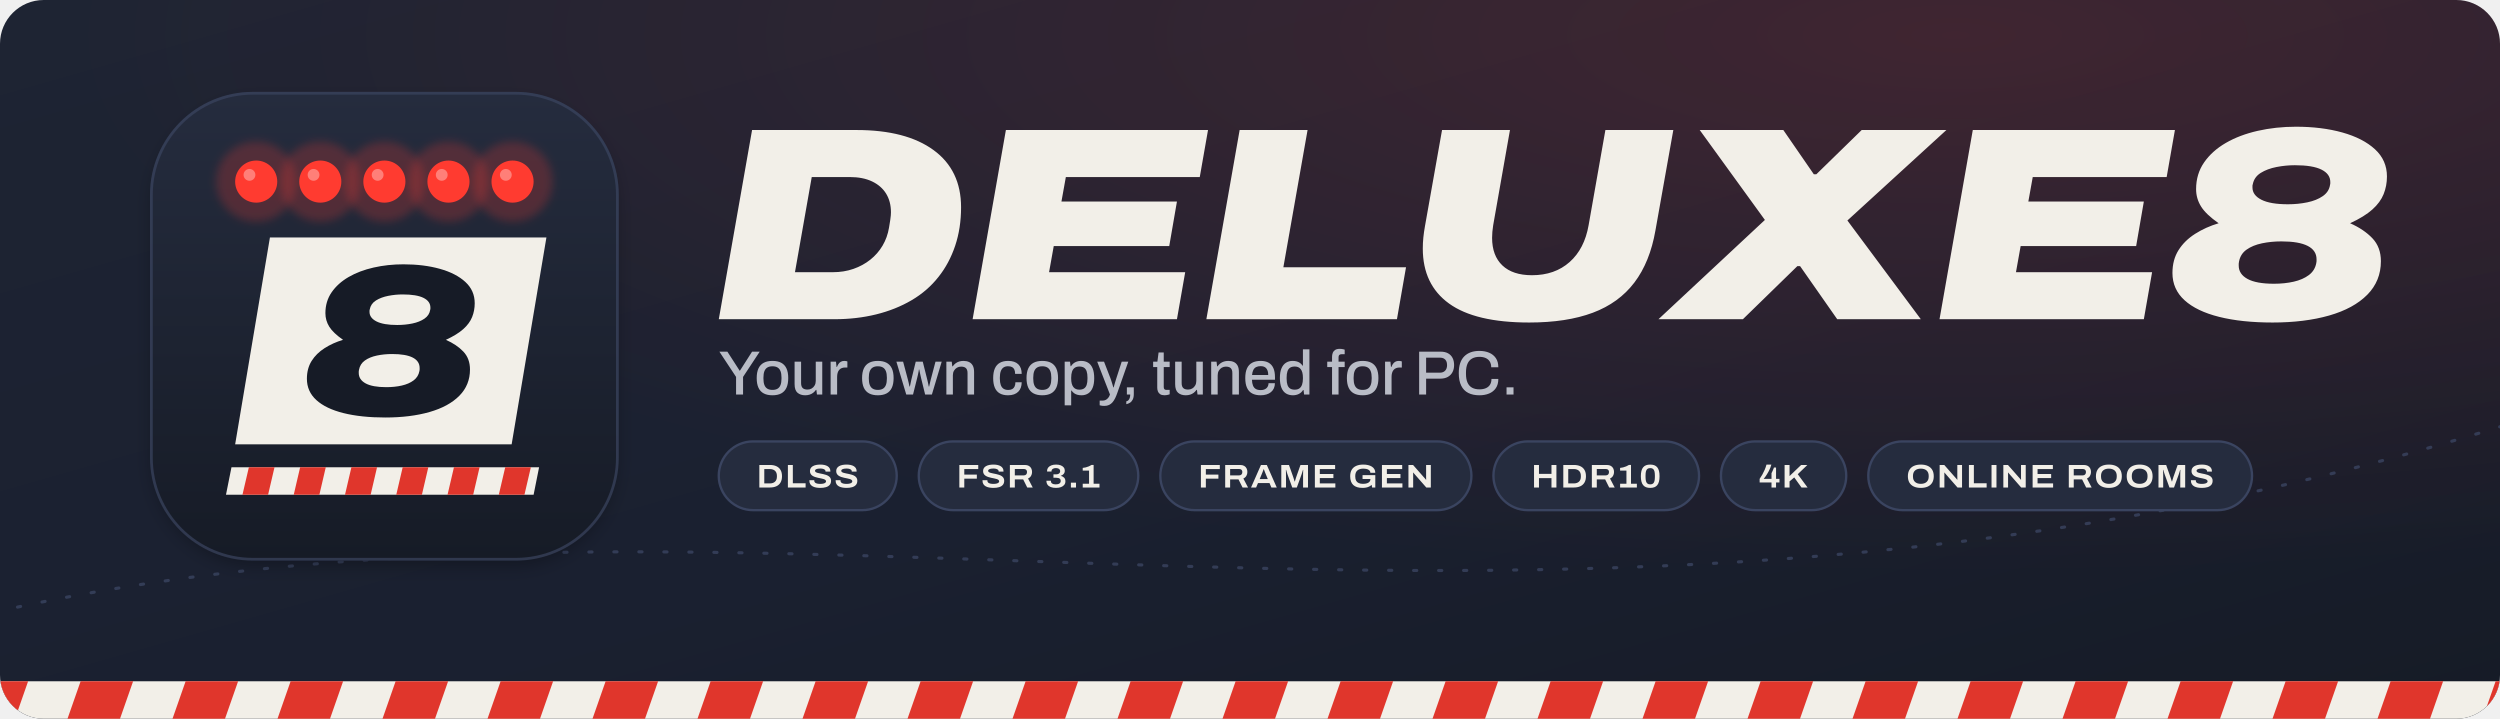
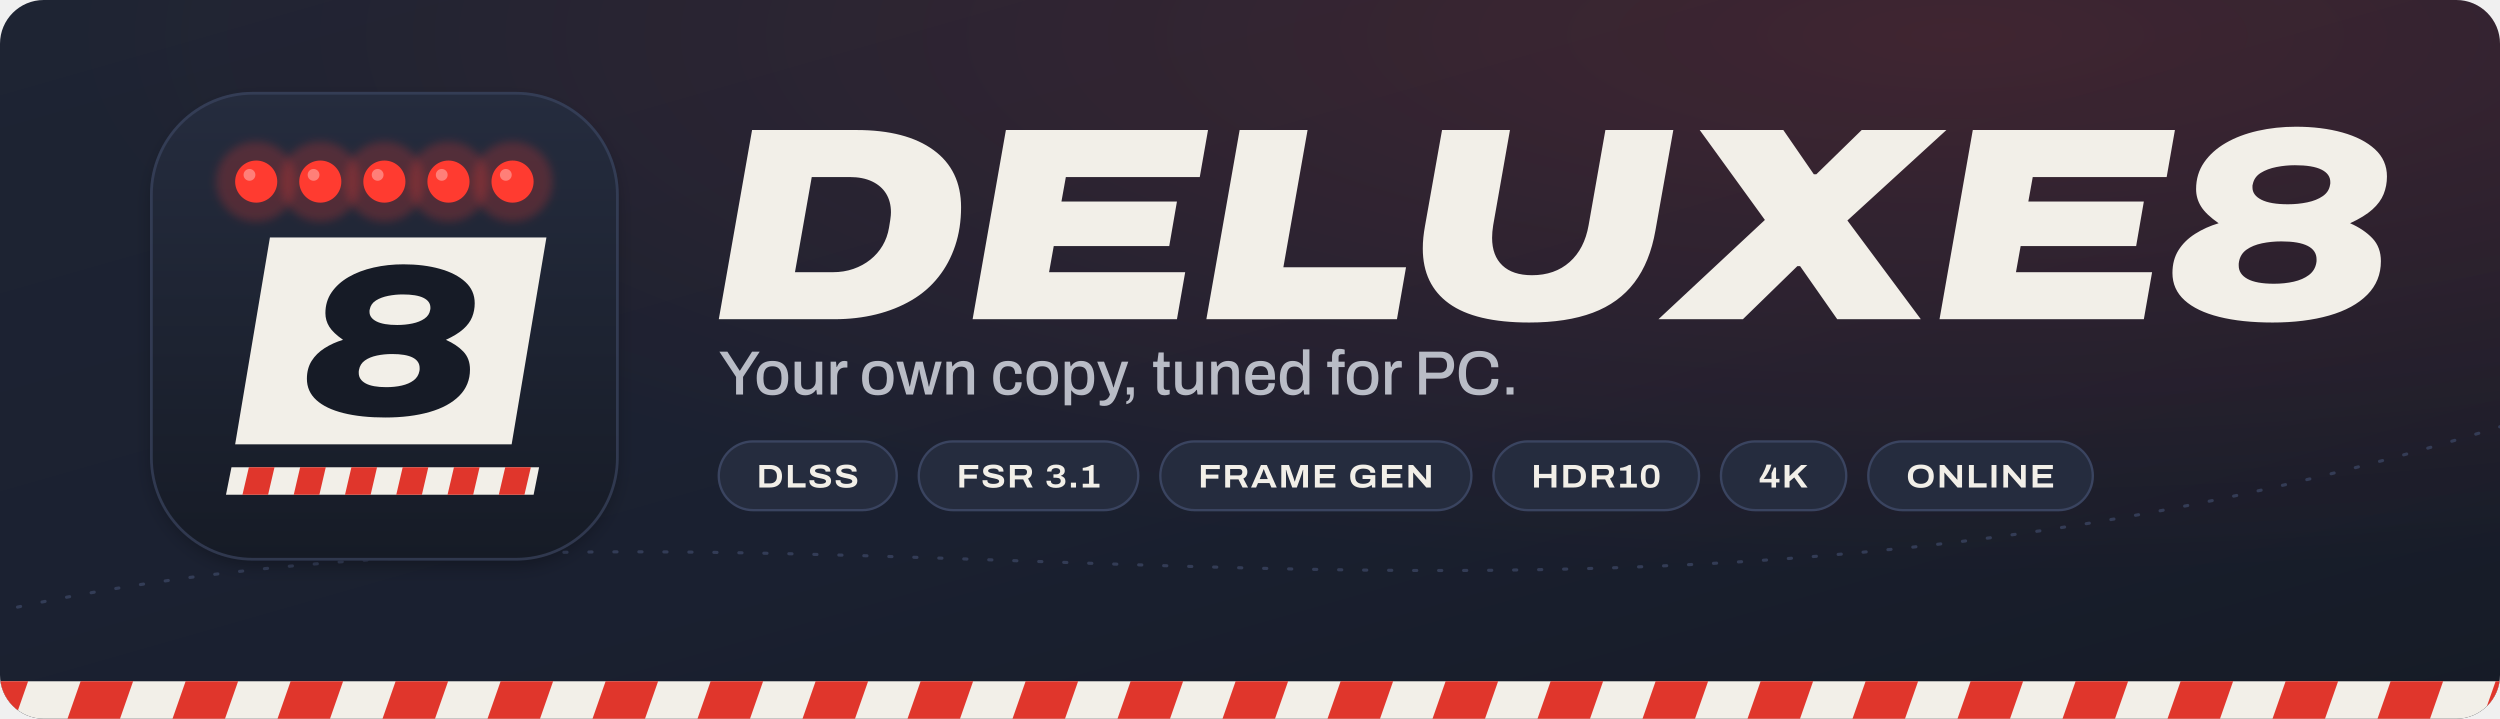
<svg xmlns="http://www.w3.org/2000/svg" width="1600" height="460" viewBox="0 0 1600 460" role="img" aria-label="Deluxe8: your own copy, tuned for PC">
  <defs>
    <linearGradient id="asphalt" x1="0" y1="0" x2="0" y2="1">
      <stop offset="0" stop-color="#252c3e" />
      <stop offset="1" stop-color="#161b26" />
    </linearGradient>
    <linearGradient id="night" x1="0" y1="0" x2="1" y2="1">
      <stop offset="0" stop-color="#1e2433" />
      <stop offset="0.55" stop-color="#1a2030" />
      <stop offset="1" stop-color="#161b26" />
    </linearGradient>
    <radialGradient id="flood" cx="0.78" cy="0.05" r="0.75">
      <stop offset="0" stop-color="#ff3b30" stop-opacity="0.16" />
      <stop offset="1" stop-color="#ff3b30" stop-opacity="0" />
    </radialGradient>
    <filter id="blur" x="-50%" y="-50%" width="200%" height="200%">
      <feGaussianBlur stdDeviation="9" />
    </filter>
    <filter id="blur-big" x="-20%" y="-20%" width="140%" height="140%">
      <feGaussianBlur stdDeviation="22" />
    </filter>
  </defs>
  <rect width="1600" height="460" rx="28" fill="url(#night)" />
  <rect width="1600" height="460" rx="28" fill="url(#flood)" />
  <path d="M-20 395.6 C 480.0 276.0, 992.0 469.2, 1620 266.8" fill="none" stroke="#3a4460" stroke-width="2" stroke-dasharray="2 14" stroke-linecap="round" opacity="0.8" />
  <g transform="translate(96.0 58.8) scale(0.29297)">
    <rect x="10" y="26" width="1004" height="1004" rx="225" fill="#000" opacity="0.35" filter="url(#blur-big)" />
    <rect width="1024" height="1024" rx="225" fill="url(#asphalt)" />
    <rect x="3" y="3" width="1018" height="1018" rx="222" fill="none" stroke="#3a4460" stroke-width="6" opacity="0.7" />
    <circle cx="232.0" cy="196.0" r="87.4" fill="#ff3b30" opacity="0.22" filter="url(#blur)" />
    <circle cx="232.0" cy="196.0" r="46.0" fill="#ff3b30" />
    <circle cx="217.3" cy="181.3" r="12.9" fill="#ffffff" opacity="0.35" />
    <circle cx="372.0" cy="196.0" r="87.4" fill="#ff3b30" opacity="0.22" filter="url(#blur)" />
    <circle cx="372.0" cy="196.0" r="46.0" fill="#ff3b30" />
    <circle cx="357.3" cy="181.3" r="12.9" fill="#ffffff" opacity="0.35" />
    <circle cx="512.0" cy="196.0" r="87.4" fill="#ff3b30" opacity="0.22" filter="url(#blur)" />
    <circle cx="512.0" cy="196.0" r="46.0" fill="#ff3b30" />
    <circle cx="497.3" cy="181.3" r="12.9" fill="#ffffff" opacity="0.35" />
    <circle cx="652.0" cy="196.0" r="87.4" fill="#ff3b30" opacity="0.22" filter="url(#blur)" />
    <circle cx="652.0" cy="196.0" r="46.0" fill="#ff3b30" />
    <circle cx="637.3" cy="181.3" r="12.9" fill="#ffffff" opacity="0.35" />
    <circle cx="792.0" cy="196.0" r="87.4" fill="#ff3b30" opacity="0.22" filter="url(#blur)" />
    <circle cx="792.0" cy="196.0" r="46.0" fill="#ff3b30" />
    <circle cx="777.3" cy="181.3" r="12.9" fill="#ffffff" opacity="0.35" />
    <path d="M262 318 H866 L790 770 H186 Z" fill="#f2efe8" />
    <path transform="translate(331.0 705.7)" d="M182.83 5.64Q130.19 5.64 91.65 -3.995Q53.11 -13.63 32.43 -32.43Q11.75 -51.23 11.75 -78.96Q11.75 -101.52 22.09 -117.97Q32.43 -134.42 50.525 -145.935Q68.62 -157.45 90.71 -164.03Q69.09 -179.07 60.63 -192.7Q52.17 -206.33 52.17 -222.31Q52.17 -248.16 65.8 -267.9Q79.43 -287.64 102.93 -301.27Q126.43 -314.9 157.45 -321.95Q188.47 -329.0 222.78 -329.0Q266.96 -329.0 302.21 -319.13Q337.46 -309.26 357.905 -290.46Q378.35 -271.66 378.35 -243.93Q378.35 -227.95 372.71 -213.85Q367.07 -199.75 353.44 -187.53Q339.81 -175.31 315.37 -164.03Q338.87 -153.69 353.44 -138.415Q368.01 -123.14 368.01 -99.17Q368.01 -65.33 344.745 -41.83Q321.48 -18.33 279.65 -6.345Q237.82 5.64 182.83 5.64ZM185.18 -60.63Q203.51 -60.63 219.02 -64.155Q234.53 -67.68 244.87 -75.435Q255.21 -83.19 257.56 -95.88Q258.03 -97.76 258.03 -99.17Q258.03 -100.58 258.03 -102.46Q258.03 -117.5 242.99 -125.255Q227.95 -133.01 197.87 -133.01Q180.48 -133.01 164.735 -129.72Q148.99 -126.43 138.415 -118.91Q127.84 -111.39 125.49 -98.23Q125.02 -96.35 125.02 -94.94Q125.02 -93.53 125.02 -91.65Q125.02 -77.08 140.06 -68.855Q155.1 -60.63 185.18 -60.63ZM209.15 -196.46Q226.54 -196.46 242.285 -199.75Q258.03 -203.04 268.605 -210.325Q279.18 -217.61 281.06 -229.36Q281.53 -230.77 281.53 -231.945Q281.53 -233.12 281.53 -234.53Q281.53 -248.16 266.49 -255.68Q251.45 -263.2 220.9 -263.2Q205.39 -263.2 189.645 -260.145Q173.9 -257.09 162.62 -250.04Q151.34 -242.99 148.99 -230.3Q148.52 -229.36 148.52 -227.95Q148.52 -226.54 148.52 -225.13Q148.52 -211.97 163.795 -204.215Q179.07 -196.46 209.15 -196.46Z" fill="#161b26" />
    <clipPath id="plate-kerb">
      <path d="M178 820 H850 L838 880 H166 Z" />
    </clipPath>
    <g clip-path="url(#plate-kerb)">
      <rect x="150" y="820" width="720" height="60" fill="#f2efe8" />
      <path d="M90.0 880 L104.0 820 h56.0 L146.0 880 Z" fill="#e0362c" />
      <path d="M202.0 880 L216.0 820 h56.0 L258.0 880 Z" fill="#e0362c" />
      <path d="M314.0 880 L328.0 820 h56.0 L370.0 880 Z" fill="#e0362c" />
      <path d="M426.0 880 L440.0 820 h56.0 L482.0 880 Z" fill="#e0362c" />
      <path d="M538.0 880 L552.0 820 h56.0 L594.0 880 Z" fill="#e0362c" />
      <path d="M650.0 880 L664.0 820 h56.0 L706.0 880 Z" fill="#e0362c" />
      <path d="M762.0 880 L776.0 820 h56.0 L818.0 880 Z" fill="#e0362c" />
    </g>
  </g>
  <path transform="translate(455.1 204.3) scale(1)" d="M4.928 0.0 26.224 -121.088H93.104Q124.784 -121.088 142.384 -108.24Q159.984 -95.392 159.984 -71.632Q159.984 -58.256 156.2 -46.992Q152.416 -35.728 145.552 -27.104Q138.512 -18.128 128.304 -12.144Q118.096 -6.16 105.6 -3.08Q93.104 0.0 78.848 0.0ZM53.68 -30.096H77.968Q85.008 -30.096 91.08 -32.208Q97.152 -34.32 101.904 -38.104Q106.656 -41.888 109.736 -47.08Q112.816 -52.272 113.872 -58.608Q114.4 -61.776 114.664 -63.536Q114.928 -65.296 115.016 -66.44Q115.104 -67.584 115.104 -68.464Q115.104 -75.328 112.024 -80.344Q108.944 -85.36 103.048 -88.176Q97.152 -90.992 88.704 -90.992H64.416ZM167.376 0.0 188.672 -121.088H318.032L312.752 -90.992H227.04L224.224 -75.328H298.144L293.216 -46.816H219.296L216.304 -30.096H303.424L298.144 0.0ZM316.976 0.0 338.272 -121.088H381.744L366.256 -33.264H444.752L438.944 0.0ZM523.6 2.112Q489.104 2.112 472.296 -10.032Q455.488 -22.176 455.488 -45.232Q455.488 -48.752 455.84 -52.272Q456.192 -55.792 456.896 -59.664L467.808 -121.088H511.28L500.544 -60.192Q500.192 -57.904 500.016 -55.968Q499.84 -54.032 499.84 -52.096Q499.84 -40.656 506.44 -34.408Q513.04 -28.16 525.36 -28.16Q539.968 -28.16 549.472 -36.608Q558.976 -45.056 561.616 -60.192L572.352 -121.088H615.824L604.384 -56.848Q600.864 -36.608 590.92 -23.496Q580.976 -10.384 564.256 -4.136Q547.536 2.112 523.6 2.112ZM606.32 0.0 674.432 -63.536 632.72 -121.088H686.224L705.76 -92.752H707.344L736.384 -121.088H790.592L727.232 -63.184L774.224 0.0H720.72L696.96 -33.968H695.2L660.352 0.0ZM786.192 0.0 807.488 -121.088H936.848L931.568 -90.992H845.856L843.04 -75.328H916.96L912.032 -46.816H838.112L835.12 -30.096H922.24L916.96 0.0ZM999.328 2.112Q979.616 2.112 965.184 -1.496Q950.752 -5.104 943.008 -12.144Q935.264 -19.184 935.264 -29.568Q935.264 -38.016 939.136 -44.176Q943.008 -50.336 949.784 -54.648Q956.56 -58.96 964.832 -61.424Q956.736 -67.056 953.568 -72.16Q950.4 -77.264 950.4 -83.248Q950.4 -92.928 955.504 -100.32Q960.608 -107.712 969.408 -112.816Q978.208 -117.92 989.824 -120.56Q1001.44 -123.2 1014.288 -123.2Q1030.832 -123.2 1044.032 -119.504Q1057.232 -115.808 1064.888 -108.768Q1072.544 -101.728 1072.544 -91.344Q1072.544 -85.36 1070.432 -80.08Q1068.32 -74.8 1063.216 -70.224Q1058.112 -65.648 1048.96 -61.424Q1057.76 -57.552 1063.216 -51.832Q1068.672 -46.112 1068.672 -37.136Q1068.672 -24.464 1059.96 -15.664Q1051.248 -6.864 1035.584 -2.376Q1019.92 2.112 999.328 2.112ZM1000.208 -22.704Q1007.072 -22.704 1012.88 -24.024Q1018.688 -25.344 1022.56 -28.248Q1026.432 -31.152 1027.312 -35.904Q1027.488 -36.608 1027.488 -37.136Q1027.488 -37.664 1027.488 -38.368Q1027.488 -44.0 1021.856 -46.904Q1016.224 -49.808 1004.96 -49.808Q998.448 -49.808 992.552 -48.576Q986.656 -47.344 982.696 -44.528Q978.736 -41.712 977.856 -36.784Q977.68 -36.08 977.68 -35.552Q977.68 -35.024 977.68 -34.32Q977.68 -28.864 983.312 -25.784Q988.944 -22.704 1000.208 -22.704ZM1009.184 -73.568Q1015.696 -73.568 1021.592 -74.8Q1027.488 -76.032 1031.448 -78.76Q1035.408 -81.488 1036.112 -85.888Q1036.288 -86.416 1036.288 -86.856Q1036.288 -87.296 1036.288 -87.824Q1036.288 -92.928 1030.656 -95.744Q1025.024 -98.56 1013.584 -98.56Q1007.776 -98.56 1001.88 -97.416Q995.984 -96.272 991.76 -93.632Q987.536 -90.992 986.656 -86.24Q986.48 -85.888 986.48 -85.36Q986.48 -84.832 986.48 -84.304Q986.48 -79.376 992.2 -76.472Q997.92 -73.568 1009.184 -73.568Z" fill="#f2efe8" />
  <path transform="translate(460.0 252.5)" d="M11.086 0.0V-11.277L0.4 -27.44H5.524L13.368 -15.276H13.558L21.331 -27.44H26.223L15.557 -11.277V0.0ZM34.378 0.48Q31.075 0.48 28.823 -0.7Q26.571 -1.88 25.43 -4.32Q24.29 -6.76 24.29 -10.52Q24.29 -14.32 25.43 -16.74Q26.571 -19.16 28.823 -20.34Q31.075 -21.52 34.378 -21.52Q37.722 -21.52 39.954 -20.34Q42.186 -19.16 43.327 -16.74Q44.467 -14.32 44.467 -10.52Q44.467 -6.76 43.327 -4.32Q42.186 -1.88 39.954 -0.7Q37.722 0.48 34.378 0.48ZM34.378 -2.965Q36.367 -2.965 37.644 -3.739Q38.921 -4.514 39.539 -6.116Q40.157 -7.718 40.157 -10.162V-10.878Q40.157 -13.332 39.539 -14.929Q38.921 -16.526 37.644 -17.301Q36.367 -18.075 34.378 -18.075Q32.39 -18.075 31.113 -17.301Q29.836 -16.526 29.218 -14.929Q28.6 -13.332 28.6 -10.878V-10.162Q28.6 -7.718 29.218 -6.116Q29.836 -4.514 31.113 -3.739Q32.39 -2.965 34.378 -2.965ZM55.32 0.48Q52.29 0.48 50.414 -1.131Q48.538 -2.743 48.538 -6.665V-21.04H52.698V-7.331Q52.698 -6.114 52.992 -5.32Q53.287 -4.527 53.835 -4.052Q54.384 -3.577 55.157 -3.377Q55.931 -3.177 56.859 -3.177Q58.277 -3.177 59.463 -3.866Q60.65 -4.555 61.367 -5.816Q62.084 -7.078 62.084 -8.732V-21.04H66.244V0.0H62.846L62.485 -2.985H62.205Q61.427 -1.859 60.403 -1.085Q59.379 -0.311 58.1 0.084Q56.821 0.48 55.32 0.48ZM71.598 0.0V-21.04H75.036L75.387 -17.642H75.657Q76.018 -18.632 76.589 -19.512Q77.159 -20.391 78.098 -20.956Q79.038 -21.52 80.407 -21.52Q81.027 -21.52 81.543 -21.41Q82.058 -21.299 82.319 -21.189V-17.299H80.927Q79.628 -17.299 78.654 -16.896Q77.679 -16.493 77.029 -15.705Q76.378 -14.917 76.068 -13.803Q75.758 -12.689 75.758 -11.297V0.0ZM101.818 0.48Q98.515 0.48 96.263 -0.7Q94.011 -1.88 92.87 -4.32Q91.73 -6.76 91.73 -10.52Q91.73 -14.32 92.87 -16.74Q94.011 -19.16 96.263 -20.34Q98.515 -21.52 101.818 -21.52Q105.162 -21.52 107.394 -20.34Q109.626 -19.16 110.767 -16.74Q111.907 -14.32 111.907 -10.52Q111.907 -6.76 110.767 -4.32Q109.626 -1.88 107.394 -0.7Q105.162 0.48 101.818 0.48ZM101.818 -2.965Q103.807 -2.965 105.084 -3.739Q106.361 -4.514 106.979 -6.116Q107.597 -7.718 107.597 -10.162V-10.878Q107.597 -13.332 106.979 -14.929Q106.361 -16.526 105.084 -17.301Q103.807 -18.075 101.818 -18.075Q99.83 -18.075 98.553 -17.301Q97.276 -16.526 96.658 -14.929Q96.04 -13.332 96.04 -10.878V-10.162Q96.04 -7.718 96.658 -6.116Q97.276 -4.514 98.553 -3.739Q99.83 -2.965 101.818 -2.965ZM120.004 0.0 113.685 -21.04H117.986L121.062 -9.532Q121.302 -8.671 121.496 -7.753Q121.69 -6.835 121.854 -6.118Q122.017 -5.401 122.096 -5.116H122.327Q122.496 -5.855 122.681 -6.758Q122.865 -7.662 123.034 -8.454Q123.203 -9.247 123.282 -9.623L126.07 -21.04H130.561L133.44 -9.592Q133.61 -8.974 133.779 -8.151Q133.948 -7.329 134.132 -6.516Q134.317 -5.704 134.416 -5.116H134.647Q134.765 -5.674 134.944 -6.451Q135.123 -7.228 135.322 -8.041Q135.521 -8.853 135.67 -9.502L138.716 -21.04H142.695L136.407 0.0H132.083L129.508 -10.488Q129.348 -11.238 129.114 -12.232Q128.879 -13.226 128.679 -14.239Q128.48 -15.253 128.341 -15.991H128.101Q128.052 -15.556 127.898 -14.724Q127.744 -13.892 127.514 -12.807Q127.284 -11.722 126.963 -10.478L124.337 0.0ZM145.678 0.0V-21.04H149.106L149.467 -18.055H149.747Q150.525 -19.181 151.554 -19.955Q152.583 -20.729 153.857 -21.124Q155.132 -21.52 156.632 -21.52Q158.632 -21.52 160.158 -20.824Q161.683 -20.129 162.549 -18.568Q163.414 -17.006 163.414 -14.375V0.0H159.224V-13.709Q159.224 -14.926 158.93 -15.72Q158.636 -16.513 158.087 -16.988Q157.538 -17.463 156.765 -17.663Q155.991 -17.863 155.063 -17.863Q153.645 -17.863 152.454 -17.174Q151.263 -16.485 150.55 -15.244Q149.838 -14.002 149.838 -12.308V0.0ZM185.169 0.48Q182.015 0.48 179.894 -0.705Q177.772 -1.89 176.702 -4.335Q175.631 -6.779 175.631 -10.52Q175.631 -14.271 176.712 -16.701Q177.792 -19.131 179.929 -20.325Q182.065 -21.52 185.217 -21.52Q187.367 -21.52 188.972 -20.981Q190.578 -20.441 191.685 -19.371Q192.792 -18.302 193.339 -16.756Q193.885 -15.211 193.885 -13.209H189.675Q189.675 -14.883 189.201 -15.955Q188.726 -17.027 187.729 -17.566Q186.732 -18.105 185.137 -18.105Q183.449 -18.105 182.282 -17.335Q181.116 -16.565 180.514 -14.973Q179.911 -13.381 179.911 -10.848V-10.162Q179.911 -7.718 180.494 -6.101Q181.077 -4.483 182.264 -3.709Q183.451 -2.935 185.269 -2.935Q186.863 -2.935 187.86 -3.503Q188.857 -4.071 189.357 -5.183Q189.856 -6.295 189.856 -7.831H193.885Q193.885 -5.978 193.339 -4.443Q192.792 -2.907 191.696 -1.808Q190.599 -0.708 188.968 -0.114Q187.337 0.48 185.169 0.48ZM207.058 0.48Q203.755 0.48 201.503 -0.7Q199.251 -1.88 198.11 -4.32Q196.97 -6.76 196.97 -10.52Q196.97 -14.32 198.11 -16.74Q199.251 -19.16 201.503 -20.34Q203.755 -21.52 207.058 -21.52Q210.402 -21.52 212.634 -20.34Q214.866 -19.16 216.007 -16.74Q217.147 -14.32 217.147 -10.52Q217.147 -6.76 216.007 -4.32Q214.866 -1.88 212.634 -0.7Q210.402 0.48 207.058 0.48ZM207.058 -2.965Q209.047 -2.965 210.324 -3.739Q211.601 -4.514 212.219 -6.116Q212.837 -7.718 212.837 -10.162V-10.878Q212.837 -13.332 212.219 -14.929Q211.601 -16.526 210.324 -17.301Q209.047 -18.075 207.058 -18.075Q205.07 -18.075 203.793 -17.301Q202.516 -16.526 201.898 -14.929Q201.28 -13.332 201.28 -10.878V-10.162Q201.28 -7.718 201.898 -6.116Q202.516 -4.514 203.793 -3.739Q205.07 -2.965 207.058 -2.965ZM221.398 6.92V-21.04H224.796L225.167 -18.143H225.447Q226.516 -19.841 228.196 -20.681Q229.876 -21.52 231.945 -21.52Q234.564 -21.52 236.419 -20.36Q238.275 -19.2 239.285 -16.75Q240.295 -14.301 240.295 -10.422Q240.295 -6.691 239.265 -4.265Q238.235 -1.84 236.405 -0.68Q234.575 0.48 232.157 0.48Q230.775 0.48 229.575 0.16Q228.375 -0.16 227.426 -0.839Q226.477 -1.519 225.808 -2.547H225.558V6.92ZM230.727 -3.117Q232.604 -3.117 233.762 -3.861Q234.919 -4.604 235.452 -6.161Q235.985 -7.718 235.985 -10.132V-10.848Q235.985 -13.36 235.432 -14.922Q234.88 -16.484 233.732 -17.204Q232.585 -17.923 230.795 -17.923Q228.979 -17.923 227.812 -17.1Q226.645 -16.277 226.102 -14.685Q225.558 -13.094 225.558 -10.789V-10.231Q225.558 -8.341 225.921 -6.989Q226.283 -5.638 226.961 -4.783Q227.638 -3.929 228.591 -3.523Q229.545 -3.117 230.727 -3.117ZM246.802 7.28Q245.585 7.28 244.786 7.104Q243.988 6.928 243.79 6.888V3.884H245.787Q246.695 3.884 247.579 3.473Q248.463 3.063 249.201 2.196Q249.939 1.329 250.386 0.0L242.205 -21.04H246.576L250.632 -10.561Q250.922 -9.842 251.256 -8.768Q251.59 -7.694 251.944 -6.565Q252.298 -5.436 252.528 -4.546H252.737Q252.907 -5.165 253.127 -5.95Q253.346 -6.734 253.585 -7.563Q253.825 -8.392 254.075 -9.167Q254.324 -9.942 254.494 -10.521L257.889 -21.04H262.109L255.011 -0.817Q254.411 0.882 253.69 2.363Q252.97 3.844 252.034 4.946Q251.097 6.048 249.816 6.664Q248.534 7.28 246.802 7.28ZM260.83 6.179V4.354Q261.723 4.184 262.265 3.568Q262.807 2.952 263.072 2.026Q263.338 1.101 263.338 0.0H261.199V-4.624H265.636V-0.44Q265.636 1.87 264.939 3.237Q264.243 4.604 263.14 5.271Q262.037 5.938 260.83 6.179ZM285.307 0.47Q283.522 0.47 282.499 -0.217Q281.477 -0.905 281.056 -2.018Q280.635 -3.131 280.635 -4.352V-17.595H278.008V-21.04H280.725L281.489 -26.91H284.795V-21.04H288.59V-17.595H284.795V-4.852Q284.795 -3.924 285.191 -3.445Q285.587 -2.965 286.525 -2.965H288.59V-0.15Q288.19 0.019 287.625 0.155Q287.059 0.29 286.449 0.38Q285.838 0.47 285.307 0.47ZM298.88 0.48Q295.85 0.48 293.974 -1.131Q292.098 -2.743 292.098 -6.665V-21.04H296.258V-7.331Q296.258 -6.114 296.552 -5.32Q296.847 -4.527 297.395 -4.052Q297.944 -3.577 298.717 -3.377Q299.491 -3.177 300.419 -3.177Q301.837 -3.177 303.023 -3.866Q304.21 -4.555 304.927 -5.816Q305.644 -7.078 305.644 -8.732V-21.04H309.804V0.0H306.406L306.045 -2.985H305.765Q304.987 -1.859 303.963 -1.085Q302.939 -0.311 301.66 0.084Q300.381 0.48 298.88 0.48ZM315.158 0.0V-21.04H318.586L318.947 -18.055H319.227Q320.005 -19.181 321.034 -19.955Q322.063 -20.729 323.337 -21.124Q324.612 -21.52 326.112 -21.52Q328.112 -21.52 329.638 -20.824Q331.163 -20.129 332.029 -18.568Q332.894 -17.006 332.894 -14.375V0.0H328.704V-13.709Q328.704 -14.926 328.41 -15.72Q328.116 -16.513 327.567 -16.988Q327.018 -17.463 326.245 -17.663Q325.471 -17.863 324.543 -17.863Q323.125 -17.863 321.934 -17.174Q320.743 -16.485 320.03 -15.244Q319.318 -14.002 319.318 -12.308V0.0ZM346.787 0.48Q343.554 0.48 341.367 -0.7Q339.181 -1.88 338.075 -4.32Q336.97 -6.76 336.97 -10.52Q336.97 -14.32 338.075 -16.74Q339.181 -19.16 341.382 -20.34Q343.583 -21.52 346.865 -21.52Q349.866 -21.52 351.897 -20.375Q353.928 -19.23 354.958 -16.924Q355.988 -14.617 355.988 -11.062V-9.485H341.25Q341.31 -7.224 341.913 -5.738Q342.516 -4.252 343.732 -3.548Q344.949 -2.844 346.847 -2.844Q347.99 -2.844 348.907 -3.143Q349.824 -3.441 350.477 -4.014Q351.131 -4.587 351.49 -5.415Q351.85 -6.243 351.859 -7.263H355.939Q355.93 -5.418 355.278 -3.977Q354.627 -2.536 353.421 -1.547Q352.214 -0.558 350.534 -0.039Q348.854 0.48 346.787 0.48ZM341.31 -12.507H351.657Q351.657 -14.061 351.304 -15.131Q350.95 -16.202 350.313 -16.885Q349.676 -17.568 348.794 -17.866Q347.912 -18.165 346.816 -18.165Q345.101 -18.165 343.924 -17.563Q342.747 -16.96 342.119 -15.71Q341.491 -14.459 341.31 -12.507ZM367.48 0.48Q364.901 0.48 363.025 -0.68Q361.15 -1.84 360.14 -4.29Q359.13 -6.739 359.13 -10.618Q359.13 -14.389 360.16 -16.795Q361.19 -19.2 363.035 -20.36Q364.88 -21.52 367.268 -21.52Q368.689 -21.52 369.884 -21.2Q371.079 -20.88 372.014 -20.205Q372.948 -19.531 373.617 -18.493H373.867V-28.92H378.027V0.0H374.629L374.258 -2.897H373.978Q372.939 -1.199 371.225 -0.359Q369.51 0.48 367.48 0.48ZM368.63 -3.117Q370.485 -3.117 371.632 -3.945Q372.779 -4.773 373.323 -6.344Q373.867 -7.916 373.867 -10.19V-10.778Q373.867 -12.669 373.504 -14.036Q373.142 -15.402 372.464 -16.257Q371.787 -17.111 370.834 -17.517Q369.88 -17.923 368.698 -17.923Q366.821 -17.923 365.663 -17.179Q364.506 -16.436 363.973 -14.869Q363.44 -13.302 363.44 -10.848V-10.132Q363.44 -7.659 363.992 -6.108Q364.545 -4.556 365.692 -3.836Q366.84 -3.117 368.63 -3.117ZM392.51 0.0V-17.595H389.431V-21.04H392.51V-24.08Q392.51 -25.386 392.926 -26.562Q393.343 -27.737 394.415 -28.489Q395.488 -29.24 397.422 -29.24Q397.992 -29.24 398.574 -29.172Q399.156 -29.105 399.681 -28.986Q400.207 -28.868 400.597 -28.718V-25.795H398.548Q397.61 -25.795 397.14 -25.315Q396.67 -24.835 396.67 -23.917V-21.04H400.597V-17.595H396.67V0.0ZM412.098 0.48Q408.795 0.48 406.543 -0.7Q404.291 -1.88 403.15 -4.32Q402.01 -6.76 402.01 -10.52Q402.01 -14.32 403.15 -16.74Q404.291 -19.16 406.543 -20.34Q408.795 -21.52 412.098 -21.52Q415.442 -21.52 417.674 -20.34Q419.906 -19.16 421.047 -16.74Q422.187 -14.32 422.187 -10.52Q422.187 -6.76 421.047 -4.32Q419.906 -1.88 417.674 -0.7Q415.442 0.48 412.098 0.48ZM412.098 -2.965Q414.087 -2.965 415.364 -3.739Q416.641 -4.514 417.259 -6.116Q417.877 -7.718 417.877 -10.162V-10.878Q417.877 -13.332 417.259 -14.929Q416.641 -16.526 415.364 -17.301Q414.087 -18.075 412.098 -18.075Q410.11 -18.075 408.833 -17.301Q407.556 -16.526 406.938 -14.929Q406.32 -13.332 406.32 -10.878V-10.162Q406.32 -7.718 406.938 -6.116Q407.556 -4.514 408.833 -3.739Q410.11 -2.965 412.098 -2.965ZM426.438 0.0V-21.04H429.876L430.227 -17.642H430.497Q430.858 -18.632 431.429 -19.512Q431.999 -20.391 432.938 -20.956Q433.878 -21.52 435.247 -21.52Q435.867 -21.52 436.383 -21.41Q436.898 -21.299 437.159 -21.189V-17.299H435.767Q434.468 -17.299 433.494 -16.896Q432.519 -16.493 431.869 -15.705Q431.218 -14.917 430.908 -13.803Q430.598 -12.689 430.598 -11.297V0.0ZM448.254 0.0V-27.44H461.907Q464.85 -27.44 466.771 -26.37Q468.693 -25.299 469.659 -23.383Q470.625 -21.467 470.625 -18.873Q470.625 -16.271 469.585 -14.305Q468.545 -12.339 466.568 -11.249Q464.59 -10.159 461.753 -10.159H452.715V0.0ZM452.715 -13.986H461.555Q463.681 -13.986 464.903 -15.283Q466.124 -16.579 466.124 -18.854Q466.124 -20.371 465.61 -21.423Q465.096 -22.476 464.089 -23.044Q463.081 -23.613 461.555 -23.613H452.715ZM486.819 0.48Q482.619 0.48 479.669 -1.029Q476.718 -2.538 475.167 -5.683Q473.616 -8.828 473.616 -13.72Q473.616 -20.911 477.107 -24.416Q480.598 -27.92 486.839 -27.92Q490.297 -27.92 493.028 -26.77Q495.758 -25.619 497.344 -23.304Q498.93 -20.988 498.93 -17.437H494.378Q494.378 -19.651 493.44 -21.133Q492.503 -22.615 490.812 -23.369Q489.122 -24.123 486.88 -24.123Q484.072 -24.123 482.127 -23.029Q480.181 -21.935 479.204 -19.719Q478.227 -17.503 478.227 -14.102V-13.231Q478.227 -9.849 479.204 -7.652Q480.181 -5.455 482.111 -4.386Q484.042 -3.317 486.89 -3.317Q489.213 -3.317 490.933 -4.056Q492.654 -4.795 493.597 -6.277Q494.539 -7.759 494.539 -9.973H498.93Q498.93 -6.402 497.339 -4.086Q495.749 -1.771 493.014 -0.645Q490.279 0.48 486.819 0.48ZM504.188 0.0V-4.624H508.655V0.0Z" fill="#b9bcc6" />
  <rect x="460.0" y="282.5" width="113.9" height="44" rx="22.0" fill="#252c3e" stroke="#3a4460" stroke-width="1.5" />
  <path transform="translate(484.2 312.0)" d="M1.78 0.0V-14.42H8.537Q10.961 -14.42 12.692 -13.617Q14.422 -12.814 15.351 -11.217Q16.28 -9.621 16.28 -7.205Q16.28 -4.81 15.351 -3.208Q14.422 -1.605 12.692 -0.803Q10.961 0.0 8.537 0.0ZM4.944 -2.605H8.444Q9.493 -2.605 10.337 -2.883Q11.182 -3.161 11.78 -3.704Q12.379 -4.246 12.699 -5.062Q13.019 -5.877 13.019 -6.952V-7.46Q13.019 -8.545 12.699 -9.359Q12.379 -10.174 11.78 -10.717Q11.182 -11.26 10.337 -11.537Q9.493 -11.815 8.444 -11.815H4.944ZM20.05 0.0V-14.42H23.214V-2.72H31.387V0.0ZM40.819 0.252Q39.382 0.252 38.107 0.021Q36.833 -0.21 35.867 -0.746Q34.9 -1.282 34.353 -2.166Q33.805 -3.05 33.805 -4.353Q33.805 -4.434 33.81 -4.527Q33.815 -4.62 33.826 -4.677H36.961Q36.95 -4.612 36.94 -4.501Q36.931 -4.39 36.931 -4.282Q36.931 -3.613 37.397 -3.173Q37.863 -2.732 38.732 -2.517Q39.602 -2.302 40.77 -2.302Q41.387 -2.302 41.939 -2.365Q42.49 -2.427 42.949 -2.551Q43.408 -2.675 43.747 -2.869Q44.087 -3.064 44.27 -3.331Q44.453 -3.598 44.453 -3.935Q44.453 -4.494 44.022 -4.842Q43.591 -5.19 42.858 -5.422Q42.126 -5.654 41.207 -5.833Q40.288 -6.011 39.311 -6.215Q38.334 -6.418 37.415 -6.733Q36.497 -7.048 35.764 -7.524Q35.031 -8 34.6 -8.739Q34.169 -9.478 34.169 -10.532Q34.169 -11.568 34.639 -12.346Q35.109 -13.125 35.989 -13.642Q36.87 -14.159 38.087 -14.415Q39.305 -14.672 40.799 -14.672Q42.266 -14.672 43.452 -14.406Q44.639 -14.141 45.484 -13.611Q46.329 -13.081 46.779 -12.296Q47.229 -11.511 47.23 -10.472V-10.184H44.137V-10.407Q44.137 -10.93 43.726 -11.314Q43.315 -11.697 42.585 -11.916Q41.856 -12.135 40.89 -12.135Q39.717 -12.135 38.942 -11.958Q38.167 -11.781 37.784 -11.457Q37.401 -11.133 37.401 -10.702Q37.401 -10.209 37.832 -9.893Q38.263 -9.576 38.996 -9.368Q39.729 -9.159 40.647 -8.985Q41.566 -8.811 42.543 -8.6Q43.52 -8.389 44.439 -8.086Q45.358 -7.783 46.09 -7.299Q46.823 -6.816 47.254 -6.096Q47.686 -5.377 47.686 -4.346Q47.686 -2.683 46.806 -1.669Q45.927 -0.655 44.378 -0.201Q42.828 0.252 40.819 0.252ZM57.619 0.252Q56.182 0.252 54.907 0.021Q53.633 -0.21 52.667 -0.746Q51.7 -1.282 51.153 -2.166Q50.605 -3.05 50.605 -4.353Q50.605 -4.434 50.61 -4.527Q50.615 -4.62 50.626 -4.677H53.761Q53.75 -4.612 53.74 -4.501Q53.731 -4.39 53.731 -4.282Q53.731 -3.613 54.197 -3.173Q54.663 -2.732 55.532 -2.517Q56.402 -2.302 57.57 -2.302Q58.187 -2.302 58.739 -2.365Q59.29 -2.427 59.749 -2.551Q60.208 -2.675 60.547 -2.869Q60.887 -3.064 61.07 -3.331Q61.253 -3.598 61.253 -3.935Q61.253 -4.494 60.822 -4.842Q60.391 -5.19 59.658 -5.422Q58.926 -5.654 58.007 -5.833Q57.088 -6.011 56.111 -6.215Q55.134 -6.418 54.215 -6.733Q53.297 -7.048 52.564 -7.524Q51.831 -8 51.4 -8.739Q50.969 -9.478 50.969 -10.532Q50.969 -11.568 51.439 -12.346Q51.909 -13.125 52.789 -13.642Q53.67 -14.159 54.887 -14.415Q56.105 -14.672 57.599 -14.672Q59.066 -14.672 60.252 -14.406Q61.439 -14.141 62.284 -13.611Q63.129 -13.081 63.579 -12.296Q64.029 -11.511 64.03 -10.472V-10.184H60.937V-10.407Q60.937 -10.93 60.526 -11.314Q60.115 -11.697 59.385 -11.916Q58.656 -12.135 57.69 -12.135Q56.517 -12.135 55.742 -11.958Q54.967 -11.781 54.584 -11.457Q54.201 -11.133 54.201 -10.702Q54.201 -10.209 54.632 -9.893Q55.063 -9.576 55.796 -9.368Q56.529 -9.159 57.447 -8.985Q58.366 -8.811 59.343 -8.6Q60.32 -8.389 61.239 -8.086Q62.158 -7.783 62.89 -7.299Q63.623 -6.816 64.054 -6.096Q64.486 -5.377 64.486 -4.346Q64.486 -2.683 63.606 -1.669Q62.727 -0.655 61.178 -0.201Q59.628 0.252 57.619 0.252Z" fill="#f2efe8" />
  <rect x="588.0" y="282.5" width="140.5" height="44" rx="22.0" fill="#252c3e" stroke="#3a4460" stroke-width="1.5" />
  <path transform="translate(612.2 312.0)" d="M1.78 0.0V-14.42H13.877V-11.815H4.944V-8.266H12.978V-5.669H4.944V0.0ZM23.62 0.252Q22.183 0.252 20.908 0.021Q19.634 -0.21 18.668 -0.746Q17.701 -1.282 17.154 -2.166Q16.606 -3.05 16.606 -4.353Q16.606 -4.434 16.611 -4.527Q16.616 -4.62 16.627 -4.677H19.762Q19.751 -4.612 19.741 -4.501Q19.732 -4.39 19.732 -4.282Q19.732 -3.613 20.198 -3.173Q20.664 -2.732 21.533 -2.517Q22.403 -2.302 23.571 -2.302Q24.188 -2.302 24.74 -2.365Q25.291 -2.427 25.75 -2.551Q26.209 -2.675 26.548 -2.869Q26.888 -3.064 27.071 -3.331Q27.254 -3.598 27.254 -3.935Q27.254 -4.494 26.823 -4.842Q26.392 -5.19 25.659 -5.422Q24.927 -5.654 24.008 -5.833Q23.089 -6.011 22.112 -6.215Q21.135 -6.418 20.216 -6.733Q19.298 -7.048 18.565 -7.524Q17.832 -8 17.401 -8.739Q16.97 -9.478 16.97 -10.532Q16.97 -11.568 17.44 -12.346Q17.91 -13.125 18.79 -13.642Q19.671 -14.159 20.888 -14.415Q22.106 -14.672 23.6 -14.672Q25.067 -14.672 26.253 -14.406Q27.44 -14.141 28.285 -13.611Q29.13 -13.081 29.58 -12.296Q30.03 -11.511 30.031 -10.472V-10.184H26.938V-10.407Q26.938 -10.93 26.527 -11.314Q26.116 -11.697 25.386 -11.916Q24.657 -12.135 23.691 -12.135Q22.518 -12.135 21.743 -11.958Q20.968 -11.781 20.585 -11.457Q20.202 -11.133 20.202 -10.702Q20.202 -10.209 20.633 -9.893Q21.064 -9.576 21.797 -9.368Q22.53 -9.159 23.448 -8.985Q24.367 -8.811 25.344 -8.6Q26.321 -8.389 27.24 -8.086Q28.159 -7.783 28.891 -7.299Q29.624 -6.816 30.055 -6.096Q30.487 -5.377 30.487 -4.346Q30.487 -2.683 29.607 -1.669Q28.728 -0.655 27.179 -0.201Q25.629 0.252 23.62 0.252ZM34.12 0.0V-14.42H43.686Q45.257 -14.42 46.279 -13.83Q47.301 -13.24 47.81 -12.22Q48.32 -11.201 48.32 -9.904Q48.32 -8.55 47.674 -7.448Q47.029 -6.346 45.744 -5.752L48.747 0.0H45.229L42.632 -5.193H37.284V0.0ZM37.284 -7.755H43.05Q44.021 -7.755 44.555 -8.328Q45.089 -8.9 45.089 -9.857Q45.089 -10.487 44.854 -10.925Q44.619 -11.363 44.165 -11.594Q43.711 -11.824 43.05 -11.824H37.284ZM63.664 0.252Q61.633 0.252 60.262 -0.287Q58.891 -0.827 58.201 -1.792Q57.511 -2.757 57.511 -4.006V-4.344H60.406V-4Q60.406 -3.047 61.196 -2.523Q61.986 -2 63.44 -2Q64.991 -2 65.824 -2.556Q66.656 -3.113 66.656 -4.216Q66.656 -5.021 66.258 -5.455Q65.86 -5.888 65.205 -6.061Q64.549 -6.234 63.781 -6.234H62.006V-8.422H63.698Q64.382 -8.422 64.972 -8.628Q65.562 -8.833 65.931 -9.286Q66.3 -9.738 66.3 -10.447Q66.3 -11.095 65.953 -11.533Q65.607 -11.972 64.993 -12.197Q64.379 -12.422 63.585 -12.422Q62.797 -12.422 62.156 -12.195Q61.515 -11.969 61.142 -11.542Q60.769 -11.114 60.769 -10.503V-10.203H57.93V-10.697Q57.93 -11.855 58.64 -12.752Q59.35 -13.649 60.65 -14.16Q61.951 -14.672 63.698 -14.672Q65.398 -14.672 66.649 -14.194Q67.899 -13.717 68.588 -12.838Q69.276 -11.96 69.276 -10.744Q69.276 -9.896 68.937 -9.26Q68.597 -8.625 68.022 -8.2Q67.447 -7.775 66.746 -7.514V-7.43Q68.045 -7.121 68.853 -6.269Q69.661 -5.418 69.661 -3.889Q69.659 -2.648 68.936 -1.713Q68.213 -0.778 66.873 -0.263Q65.533 0.252 63.664 0.252ZM73.178 0.0V-3.109H76.443V0.0ZM80.747 0.0V-2.418H84.798V-10.794H80.737V-12.544Q81.662 -12.616 82.656 -12.863Q83.649 -13.11 84.62 -13.515Q85.591 -13.919 86.417 -14.44H87.716V-2.418H91.469V0.0Z" fill="#f2efe8" />
  <rect x="742.6" y="282.5" width="199.1" height="44" rx="22.0" fill="#252c3e" stroke="#3a4460" stroke-width="1.5" />
  <path transform="translate(766.8 312.0)" d="M1.78 0.0V-14.42H13.877V-11.815H4.944V-8.266H12.978V-5.669H4.944V0.0ZM17.32 0.0V-14.42H26.886Q28.457 -14.42 29.479 -13.83Q30.501 -13.24 31.01 -12.22Q31.52 -11.201 31.52 -9.904Q31.52 -8.55 30.874 -7.448Q30.229 -6.346 28.944 -5.752L31.947 0.0H28.429L25.832 -5.193H20.484V0.0ZM20.484 -7.755H26.25Q27.221 -7.755 27.755 -8.328Q28.289 -8.9 28.289 -9.857Q28.289 -10.487 28.054 -10.925Q27.819 -11.363 27.365 -11.594Q26.911 -11.824 26.25 -11.824H20.484ZM33.864 0.0 40.216 -14.42H43.961L50.322 0.0H46.882L45.683 -2.831H38.315L37.117 0.0ZM39.39 -5.377H44.6L43.117 -8.954Q43.026 -9.173 42.875 -9.552Q42.725 -9.931 42.569 -10.355Q42.412 -10.778 42.275 -11.152Q42.137 -11.525 42.069 -11.712H41.931Q41.781 -11.298 41.578 -10.76Q41.376 -10.222 41.187 -9.73Q40.998 -9.239 40.872 -8.945ZM53.23 0.0V-14.42H58.136L60.766 -6.967Q60.901 -6.59 61.08 -6.025Q61.26 -5.46 61.444 -4.881Q61.628 -4.303 61.761 -3.846H61.919Q62.03 -4.246 62.194 -4.794Q62.358 -5.342 62.538 -5.92Q62.718 -6.498 62.874 -6.958L65.504 -14.42H70.319V0.0H67.168V-7.774Q67.168 -8.449 67.183 -9.169Q67.198 -9.889 67.224 -10.471Q67.249 -11.053 67.258 -11.299H67.09Q67.014 -11.028 66.847 -10.481Q66.681 -9.935 66.504 -9.342Q66.327 -8.749 66.18 -8.315L63.176 0.0H60.243L57.229 -8.306Q57.071 -8.748 56.903 -9.295Q56.734 -9.841 56.588 -10.379Q56.442 -10.917 56.328 -11.298H56.16Q56.181 -10.88 56.197 -10.266Q56.213 -9.651 56.229 -8.999Q56.244 -8.347 56.244 -7.774V0.0ZM74.717 0.0V-14.42H87.679V-11.815H77.882V-8.639H86.575V-6.053H77.882V-2.605H87.827V0.0ZM105.181 0.252Q101.331 0.252 99.324 -1.574Q97.317 -3.4 97.317 -7.205Q97.317 -9.703 98.31 -11.362Q99.303 -13.021 101.184 -13.846Q103.066 -14.672 105.698 -14.672Q107.34 -14.672 108.738 -14.349Q110.137 -14.026 111.183 -13.372Q112.228 -12.718 112.805 -11.727Q113.382 -10.736 113.382 -9.39H110.235Q110.235 -10.084 109.877 -10.597Q109.52 -11.11 108.899 -11.438Q108.279 -11.766 107.486 -11.921Q106.693 -12.077 105.814 -12.077Q104.595 -12.077 103.619 -11.798Q102.643 -11.52 101.962 -10.945Q101.28 -10.37 100.924 -9.504Q100.568 -8.638 100.568 -7.471V-6.948Q100.568 -5.335 101.144 -4.318Q101.719 -3.301 102.827 -2.822Q103.935 -2.343 105.51 -2.343Q107.026 -2.343 108.086 -2.693Q109.146 -3.043 109.709 -3.711Q110.273 -4.378 110.273 -5.31V-5.459H105.23V-7.908H113.392V0.0H111.354L111.053 -1.712Q110.348 -1.034 109.458 -0.599Q108.568 -0.164 107.501 0.044Q106.435 0.252 105.181 0.252ZM117.641 0.0V-14.42H130.603V-11.815H120.806V-8.639H129.499V-6.053H120.806V-2.605H130.751V0.0ZM134.605 0.0V-14.42H137.555L144.412 -6.627Q144.595 -6.452 144.854 -6.146Q145.114 -5.839 145.379 -5.527Q145.644 -5.215 145.81 -4.989L145.947 -4.991Q145.937 -5.374 145.924 -5.841Q145.91 -6.309 145.91 -6.656V-14.42H148.931V0.0H146.021L139.133 -7.874Q138.769 -8.266 138.362 -8.762Q137.954 -9.258 137.725 -9.529L137.598 -9.527Q137.608 -9.246 137.617 -8.772Q137.626 -8.298 137.626 -7.745V0.0Z" fill="#f2efe8" />
  <rect x="955.8" y="282.5" width="131.6" height="44" rx="22.0" fill="#252c3e" stroke="#3a4460" stroke-width="1.5" />
  <path transform="translate(980.0 312.0)" d="M1.78 0.0V-14.42H4.944V-8.713H12.945V-14.42H16.109V0.0H12.945V-6.003H4.944V0.0ZM20.512 0.0V-14.42H27.269Q29.693 -14.42 31.424 -13.617Q33.154 -12.814 34.083 -11.217Q35.012 -9.621 35.012 -7.205Q35.012 -4.81 34.083 -3.208Q33.154 -1.605 31.424 -0.803Q29.693 0.0 27.269 0.0ZM23.676 -2.605H27.176Q28.225 -2.605 29.069 -2.883Q29.914 -3.161 30.512 -3.704Q31.111 -4.246 31.431 -5.062Q31.751 -5.877 31.751 -6.952V-7.46Q31.751 -8.545 31.431 -9.359Q31.111 -10.174 30.512 -10.717Q29.914 -11.26 29.069 -11.537Q28.225 -11.815 27.176 -11.815H23.676ZM38.782 0.0V-14.42H48.348Q49.919 -14.42 50.941 -13.83Q51.963 -13.24 52.472 -12.22Q52.982 -11.201 52.982 -9.904Q52.982 -8.55 52.336 -7.448Q51.691 -6.346 50.406 -5.752L53.409 0.0H49.891L47.294 -5.193H41.946V0.0ZM41.946 -7.755H47.712Q48.683 -7.755 49.217 -8.328Q49.751 -8.9 49.751 -9.857Q49.751 -10.487 49.516 -10.925Q49.281 -11.363 48.827 -11.594Q48.373 -11.824 47.712 -11.824H41.946ZM56.87 0.0V-2.418H60.921V-10.794H56.86V-12.544Q57.785 -12.616 58.779 -12.863Q59.772 -13.11 60.743 -13.515Q61.714 -13.919 62.54 -14.44H63.839V-2.418H67.592V0.0ZM76.139 0.252Q74.615 0.252 73.489 -0.175Q72.363 -0.601 71.618 -1.508Q70.872 -2.414 70.509 -3.823Q70.146 -5.231 70.146 -7.214Q70.146 -9.197 70.509 -10.606Q70.872 -12.014 71.613 -12.916Q72.353 -13.818 73.479 -14.245Q74.605 -14.672 76.129 -14.672Q77.655 -14.672 78.775 -14.245Q79.896 -13.818 80.641 -12.916Q81.386 -12.014 81.749 -10.606Q82.111 -9.197 82.111 -7.214Q82.111 -5.231 81.749 -3.823Q81.386 -2.414 80.646 -1.508Q79.906 -0.601 78.785 -0.175Q77.665 0.252 76.139 0.252ZM76.139 -1.997Q77.287 -1.997 77.932 -2.519Q78.577 -3.041 78.85 -4.078Q79.122 -5.116 79.122 -6.671V-7.732Q79.122 -9.308 78.85 -10.35Q78.577 -11.391 77.932 -11.907Q77.287 -12.423 76.139 -12.423Q75.011 -12.423 74.352 -11.907Q73.692 -11.391 73.418 -10.359Q73.144 -9.328 73.144 -7.761V-6.7Q73.144 -5.135 73.418 -4.088Q73.692 -3.041 74.352 -2.519Q75.011 -1.997 76.139 -1.997Z" fill="#f2efe8" />
  <rect x="1101.4" y="282.5" width="80.2" height="44" rx="22.0" fill="#252c3e" stroke="#3a4460" stroke-width="1.5" />
  <path transform="translate(1125.6 312.0)" d="M8.168 0.0V-3.208H0.57V-5.532Q1.475 -6.822 2.297 -8.281Q3.119 -9.739 3.807 -11.349Q4.496 -12.959 4.963 -14.672H8.07Q7.843 -13.686 7.406 -12.605Q6.969 -11.524 6.408 -10.457Q5.846 -9.389 5.246 -8.429Q4.646 -7.469 4.093 -6.715Q3.54 -5.961 3.136 -5.523H8.168V-9.199Q8.388 -9.614 8.609 -10.075Q8.83 -10.537 9.041 -11.015Q9.253 -11.493 9.427 -11.944Q9.602 -12.396 9.729 -12.8H11.069V-5.523H13.262V-3.208H11.069V0.0ZM16.543 0.0V-14.42H19.707V-7.327L27.122 -14.42H31.118L24.965 -8.5L31.235 0.0H27.345L22.718 -6.45L19.707 -3.916V0.0Z" fill="#f2efe8" />
-   <rect x="1195.7" y="282.5" width="245.6" height="44" rx="22.0" fill="#252c3e" stroke="#3a4460" stroke-width="1.5" />
-   <path transform="translate(1219.9 312.0)" d="M9.421 0.252Q6.864 0.252 5.001 -0.59Q3.139 -1.432 2.141 -3.097Q1.143 -4.762 1.143 -7.209Q1.143 -9.678 2.141 -11.333Q3.139 -12.988 5.001 -13.83Q6.864 -14.672 9.421 -14.672Q12.002 -14.672 13.857 -13.83Q15.711 -12.988 16.71 -11.333Q17.708 -9.678 17.708 -7.209Q17.708 -4.762 16.71 -3.097Q15.711 -1.432 13.857 -0.59Q12.002 0.252 9.421 0.252ZM9.425 -2.343Q10.582 -2.343 11.508 -2.642Q12.434 -2.941 13.094 -3.521Q13.754 -4.102 14.11 -4.965Q14.465 -5.827 14.465 -6.949V-7.472Q14.465 -8.601 14.11 -9.464Q13.754 -10.328 13.094 -10.908Q12.434 -11.487 11.508 -11.782Q10.582 -12.077 9.425 -12.077Q8.267 -12.077 7.341 -11.782Q6.415 -11.487 5.756 -10.908Q5.096 -10.328 4.75 -9.464Q4.404 -8.601 4.404 -7.472V-6.949Q4.404 -5.827 4.75 -4.965Q5.096 -4.102 5.756 -3.521Q6.415 -2.941 7.341 -2.642Q8.267 -2.343 9.425 -2.343ZM21.478 0.0V-14.42H24.428L31.285 -6.627Q31.468 -6.452 31.727 -6.146Q31.987 -5.839 32.252 -5.527Q32.517 -5.215 32.683 -4.989L32.82 -4.991Q32.81 -5.374 32.797 -5.841Q32.783 -6.309 32.783 -6.656V-14.42H35.804V0.0H32.894L26.006 -7.874Q25.642 -8.266 25.235 -8.762Q24.827 -9.258 24.598 -9.529L24.471 -9.527Q24.481 -9.246 24.49 -8.772Q24.499 -8.298 24.499 -7.745V0.0ZM40.21 0.0V-14.42H43.374V-2.72H51.547V0.0ZM54.679 0.0V-14.42H57.843V0.0ZM62.239 0.0V-14.42H65.189L72.046 -6.627Q72.229 -6.452 72.488 -6.146Q72.748 -5.839 73.013 -5.527Q73.278 -5.215 73.444 -4.989L73.581 -4.991Q73.571 -5.374 73.558 -5.841Q73.544 -6.309 73.544 -6.656V-14.42H76.565V0.0H73.655L66.767 -7.874Q66.403 -8.266 65.996 -8.762Q65.588 -9.258 65.359 -9.529L65.232 -9.527Q65.242 -9.246 65.251 -8.772Q65.26 -8.298 65.26 -7.745V0.0ZM80.975 0.0V-14.42H93.937V-11.815H84.14V-8.639H92.833V-6.053H84.14V-2.605H94.085V0.0ZM104.134 0.0V-14.42H113.7Q115.271 -14.42 116.293 -13.83Q117.315 -13.24 117.824 -12.22Q118.334 -11.201 118.334 -9.904Q118.334 -8.55 117.688 -7.448Q117.043 -6.346 115.758 -5.752L118.761 0.0H115.243L112.646 -5.193H107.298V0.0ZM107.298 -7.755H113.064Q114.035 -7.755 114.569 -8.328Q115.103 -8.9 115.103 -9.857Q115.103 -10.487 114.868 -10.925Q114.633 -11.363 114.179 -11.594Q113.725 -11.824 113.064 -11.824H107.298ZM129.772 0.252Q127.215 0.252 125.352 -0.59Q123.49 -1.432 122.492 -3.097Q121.494 -4.762 121.494 -7.209Q121.494 -9.678 122.492 -11.333Q123.49 -12.988 125.352 -13.83Q127.215 -14.672 129.772 -14.672Q132.353 -14.672 134.208 -13.83Q136.062 -12.988 137.061 -11.333Q138.059 -9.678 138.059 -7.209Q138.059 -4.762 137.061 -3.097Q136.062 -1.432 134.208 -0.59Q132.353 0.252 129.772 0.252ZM129.776 -2.343Q130.933 -2.343 131.859 -2.642Q132.785 -2.941 133.445 -3.521Q134.105 -4.102 134.461 -4.965Q134.816 -5.827 134.816 -6.949V-7.472Q134.816 -8.601 134.461 -9.464Q134.105 -10.328 133.445 -10.908Q132.785 -11.487 131.859 -11.782Q130.933 -12.077 129.776 -12.077Q128.618 -12.077 127.692 -11.782Q126.766 -11.487 126.107 -10.908Q125.447 -10.328 125.101 -9.464Q124.755 -8.601 124.755 -7.472V-6.949Q124.755 -5.827 125.101 -4.965Q125.447 -4.102 126.107 -3.521Q126.766 -2.941 127.692 -2.642Q128.618 -2.343 129.776 -2.343ZM149.47 0.252Q146.913 0.252 145.05 -0.59Q143.188 -1.432 142.19 -3.097Q141.192 -4.762 141.192 -7.209Q141.192 -9.678 142.19 -11.333Q143.188 -12.988 145.05 -13.83Q146.913 -14.672 149.47 -14.672Q152.051 -14.672 153.906 -13.83Q155.76 -12.988 156.759 -11.333Q157.757 -9.678 157.757 -7.209Q157.757 -4.762 156.759 -3.097Q155.76 -1.432 153.906 -0.59Q152.051 0.252 149.47 0.252ZM149.474 -2.343Q150.631 -2.343 151.557 -2.642Q152.483 -2.941 153.143 -3.521Q153.803 -4.102 154.159 -4.965Q154.514 -5.827 154.514 -6.949V-7.472Q154.514 -8.601 154.159 -9.464Q153.803 -10.328 153.143 -10.908Q152.483 -11.487 151.557 -11.782Q150.631 -12.077 149.474 -12.077Q148.316 -12.077 147.39 -11.782Q146.464 -11.487 145.805 -10.908Q145.145 -10.328 144.799 -9.464Q144.453 -8.601 144.453 -7.472V-6.949Q144.453 -5.827 144.799 -4.965Q145.145 -4.102 145.805 -3.521Q146.464 -2.941 147.39 -2.642Q148.316 -2.343 149.474 -2.343ZM161.527 0.0V-14.42H166.433L169.063 -6.967Q169.198 -6.59 169.377 -6.025Q169.557 -5.46 169.741 -4.881Q169.925 -4.303 170.058 -3.846H170.216Q170.327 -4.246 170.491 -4.794Q170.655 -5.342 170.835 -5.92Q171.015 -6.498 171.171 -6.958L173.801 -14.42H178.616V0.0H175.465V-7.774Q175.465 -8.449 175.48 -9.169Q175.495 -9.889 175.521 -10.471Q175.546 -11.053 175.555 -11.299H175.387Q175.311 -11.028 175.144 -10.481Q174.978 -9.935 174.801 -9.342Q174.624 -8.749 174.477 -8.315L171.473 0.0H168.54L165.526 -8.306Q165.368 -8.748 165.2 -9.295Q165.031 -9.841 164.885 -10.379Q164.739 -10.917 164.625 -11.298H164.457Q164.478 -10.88 164.494 -10.266Q164.51 -9.651 164.526 -8.999Q164.541 -8.347 164.541 -7.774V0.0ZM189.31 0.252Q187.873 0.252 186.598 0.021Q185.324 -0.21 184.358 -0.746Q183.391 -1.282 182.844 -2.166Q182.296 -3.05 182.296 -4.353Q182.296 -4.434 182.301 -4.527Q182.306 -4.62 182.317 -4.677H185.452Q185.441 -4.612 185.431 -4.501Q185.422 -4.39 185.422 -4.282Q185.422 -3.613 185.888 -3.173Q186.354 -2.732 187.223 -2.517Q188.093 -2.302 189.261 -2.302Q189.878 -2.302 190.43 -2.365Q190.981 -2.427 191.44 -2.551Q191.899 -2.675 192.238 -2.869Q192.578 -3.064 192.761 -3.331Q192.944 -3.598 192.944 -3.935Q192.944 -4.494 192.513 -4.842Q192.082 -5.19 191.349 -5.422Q190.617 -5.654 189.698 -5.833Q188.779 -6.011 187.802 -6.215Q186.825 -6.418 185.906 -6.733Q184.988 -7.048 184.255 -7.524Q183.522 -8 183.091 -8.739Q182.66 -9.478 182.66 -10.532Q182.66 -11.568 183.13 -12.346Q183.6 -13.125 184.48 -13.642Q185.361 -14.159 186.578 -14.415Q187.796 -14.672 189.29 -14.672Q190.757 -14.672 191.943 -14.406Q193.13 -14.141 193.975 -13.611Q194.82 -13.081 195.27 -12.296Q195.72 -11.511 195.721 -10.472V-10.184H192.628V-10.407Q192.628 -10.93 192.217 -11.314Q191.806 -11.697 191.076 -11.916Q190.347 -12.135 189.381 -12.135Q188.208 -12.135 187.433 -11.958Q186.658 -11.781 186.275 -11.457Q185.892 -11.133 185.892 -10.702Q185.892 -10.209 186.323 -9.893Q186.754 -9.576 187.487 -9.368Q188.22 -9.159 189.138 -8.985Q190.057 -8.811 191.034 -8.6Q192.011 -8.389 192.93 -8.086Q193.849 -7.783 194.581 -7.299Q195.314 -6.816 195.745 -6.096Q196.177 -5.377 196.177 -4.346Q196.177 -2.683 195.297 -1.669Q194.418 -0.655 192.869 -0.201Q191.319 0.252 189.31 0.252Z" fill="#f2efe8" />
+   <rect x="1195.7" y="282.5" width="143.7" height="44" rx="22.0" fill="#252c3e" stroke="#3a4460" stroke-width="1.5" />
+   <path transform="translate(1219.9 312.0)" d="M9.421 0.252Q6.864 0.252 5.001 -0.59Q3.139 -1.432 2.141 -3.097Q1.143 -4.762 1.143 -7.209Q1.143 -9.678 2.141 -11.333Q3.139 -12.988 5.001 -13.83Q6.864 -14.672 9.421 -14.672Q12.002 -14.672 13.857 -13.83Q15.711 -12.988 16.71 -11.333Q17.708 -9.678 17.708 -7.209Q17.708 -4.762 16.71 -3.097Q15.711 -1.432 13.857 -0.59Q12.002 0.252 9.421 0.252ZM9.425 -2.343Q10.582 -2.343 11.508 -2.642Q12.434 -2.941 13.094 -3.521Q13.754 -4.102 14.11 -4.965Q14.465 -5.827 14.465 -6.949V-7.472Q14.465 -8.601 14.11 -9.464Q13.754 -10.328 13.094 -10.908Q12.434 -11.487 11.508 -11.782Q10.582 -12.077 9.425 -12.077Q8.267 -12.077 7.341 -11.782Q6.415 -11.487 5.756 -10.908Q5.096 -10.328 4.75 -9.464Q4.404 -8.601 4.404 -7.472V-6.949Q4.404 -5.827 4.75 -4.965Q5.096 -4.102 5.756 -3.521Q6.415 -2.941 7.341 -2.642Q8.267 -2.343 9.425 -2.343ZM21.478 0.0V-14.42H24.428L31.285 -6.627Q31.468 -6.452 31.727 -6.146Q31.987 -5.839 32.252 -5.527Q32.517 -5.215 32.683 -4.989L32.82 -4.991Q32.81 -5.374 32.797 -5.841Q32.783 -6.309 32.783 -6.656V-14.42H35.804V0.0H32.894L26.006 -7.874Q25.642 -8.266 25.235 -8.762Q24.827 -9.258 24.598 -9.529L24.471 -9.527Q24.481 -9.246 24.49 -8.772Q24.499 -8.298 24.499 -7.745V0.0ZM40.21 0.0V-14.42H43.374V-2.72H51.547V0.0ZM54.679 0.0V-14.42H57.843V0.0ZM62.239 0.0V-14.42H65.189L72.046 -6.627Q72.229 -6.452 72.488 -6.146Q72.748 -5.839 73.013 -5.527Q73.278 -5.215 73.444 -4.989L73.581 -4.991Q73.571 -5.374 73.558 -5.841Q73.544 -6.309 73.544 -6.656V-14.42H76.565V0.0H73.655L66.767 -7.874Q66.403 -8.266 65.996 -8.762Q65.588 -9.258 65.359 -9.529L65.232 -9.527Q65.242 -9.246 65.251 -8.772Q65.26 -8.298 65.26 -7.745V0.0ZM80.975 0.0V-14.42H93.937V-11.815H84.14V-8.639H92.833V-6.053H84.14V-2.605H94.085V0.0Z" fill="#f2efe8" />
  <clipPath id="card">
    <rect width="1600" height="460" rx="28" />
  </clipPath>
  <g clip-path="url(#card)">
    <rect x="0" y="436" width="1600" height="24" fill="#f2efe8" />
    <path d="M-24.0 460 L-15.6 436 h33.6 L9.6 460 Z" fill="#e0362c" />
    <path d="M43.2 460 L51.6 436 h33.6 L76.8 460 Z" fill="#e0362c" />
    <path d="M110.4 460 L118.8 436 h33.6 L144.0 460 Z" fill="#e0362c" />
    <path d="M177.6 460 L186.0 436 h33.6 L211.2 460 Z" fill="#e0362c" />
    <path d="M244.8 460 L253.2 436 h33.6 L278.4 460 Z" fill="#e0362c" />
    <path d="M312.0 460 L320.4 436 h33.6 L345.6 460 Z" fill="#e0362c" />
    <path d="M379.2 460 L387.6 436 h33.6 L412.8 460 Z" fill="#e0362c" />
    <path d="M446.4 460 L454.8 436 h33.6 L480.0 460 Z" fill="#e0362c" />
    <path d="M513.6 460 L522.0 436 h33.6 L547.2 460 Z" fill="#e0362c" />
    <path d="M580.8 460 L589.2 436 h33.6 L614.4 460 Z" fill="#e0362c" />
    <path d="M648.0 460 L656.4 436 h33.6 L681.6 460 Z" fill="#e0362c" />
    <path d="M715.2 460 L723.6 436 h33.6 L748.8 460 Z" fill="#e0362c" />
    <path d="M782.4 460 L790.8 436 h33.6 L816.0 460 Z" fill="#e0362c" />
    <path d="M849.6 460 L858.0 436 h33.6 L883.2 460 Z" fill="#e0362c" />
    <path d="M916.8 460 L925.2 436 h33.6 L950.4 460 Z" fill="#e0362c" />
    <path d="M984.0 460 L992.4 436 h33.6 L1017.6 460 Z" fill="#e0362c" />
    <path d="M1051.2 460 L1059.6 436 h33.6 L1084.8 460 Z" fill="#e0362c" />
    <path d="M1118.4 460 L1126.8 436 h33.6 L1152.0 460 Z" fill="#e0362c" />
    <path d="M1185.6 460 L1194.0 436 h33.6 L1219.2 460 Z" fill="#e0362c" />
    <path d="M1252.8 460 L1261.2 436 h33.6 L1286.4 460 Z" fill="#e0362c" />
    <path d="M1320.0 460 L1328.4 436 h33.6 L1353.6 460 Z" fill="#e0362c" />
    <path d="M1387.2 460 L1395.6 436 h33.6 L1420.8 460 Z" fill="#e0362c" />
    <path d="M1454.4 460 L1462.8 436 h33.6 L1488.0 460 Z" fill="#e0362c" />
    <path d="M1521.6 460 L1530.0 436 h33.6 L1555.2 460 Z" fill="#e0362c" />
    <path d="M1588.8 460 L1597.2 436 h33.6 L1622.4 460 Z" fill="#e0362c" />
  </g>
</svg>
